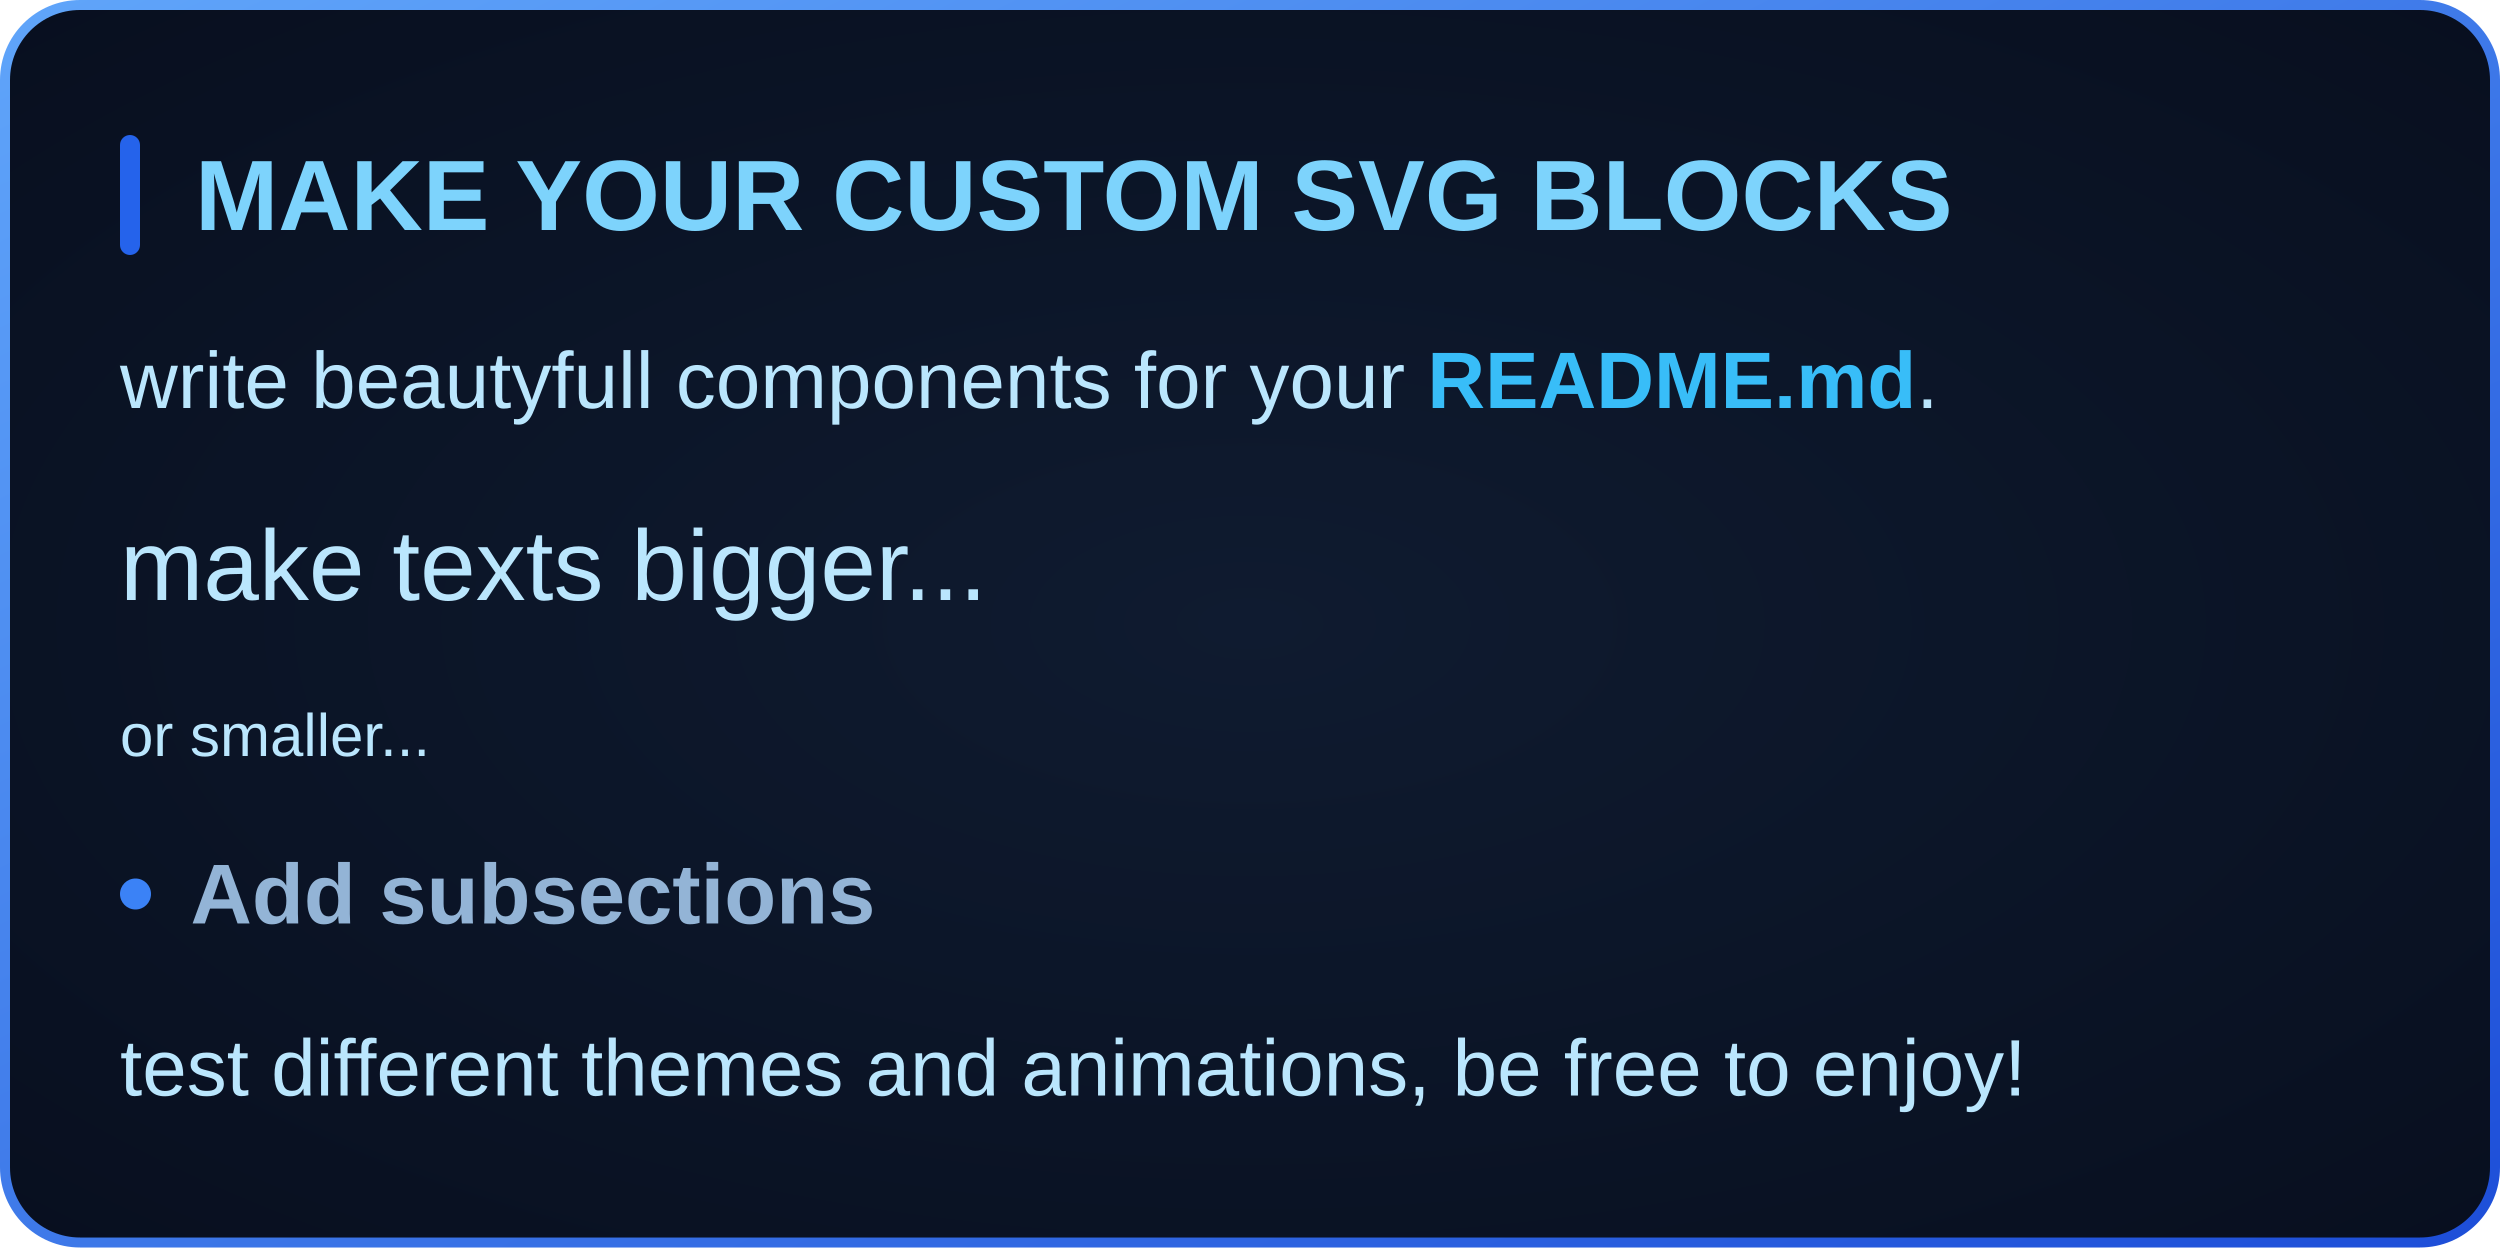
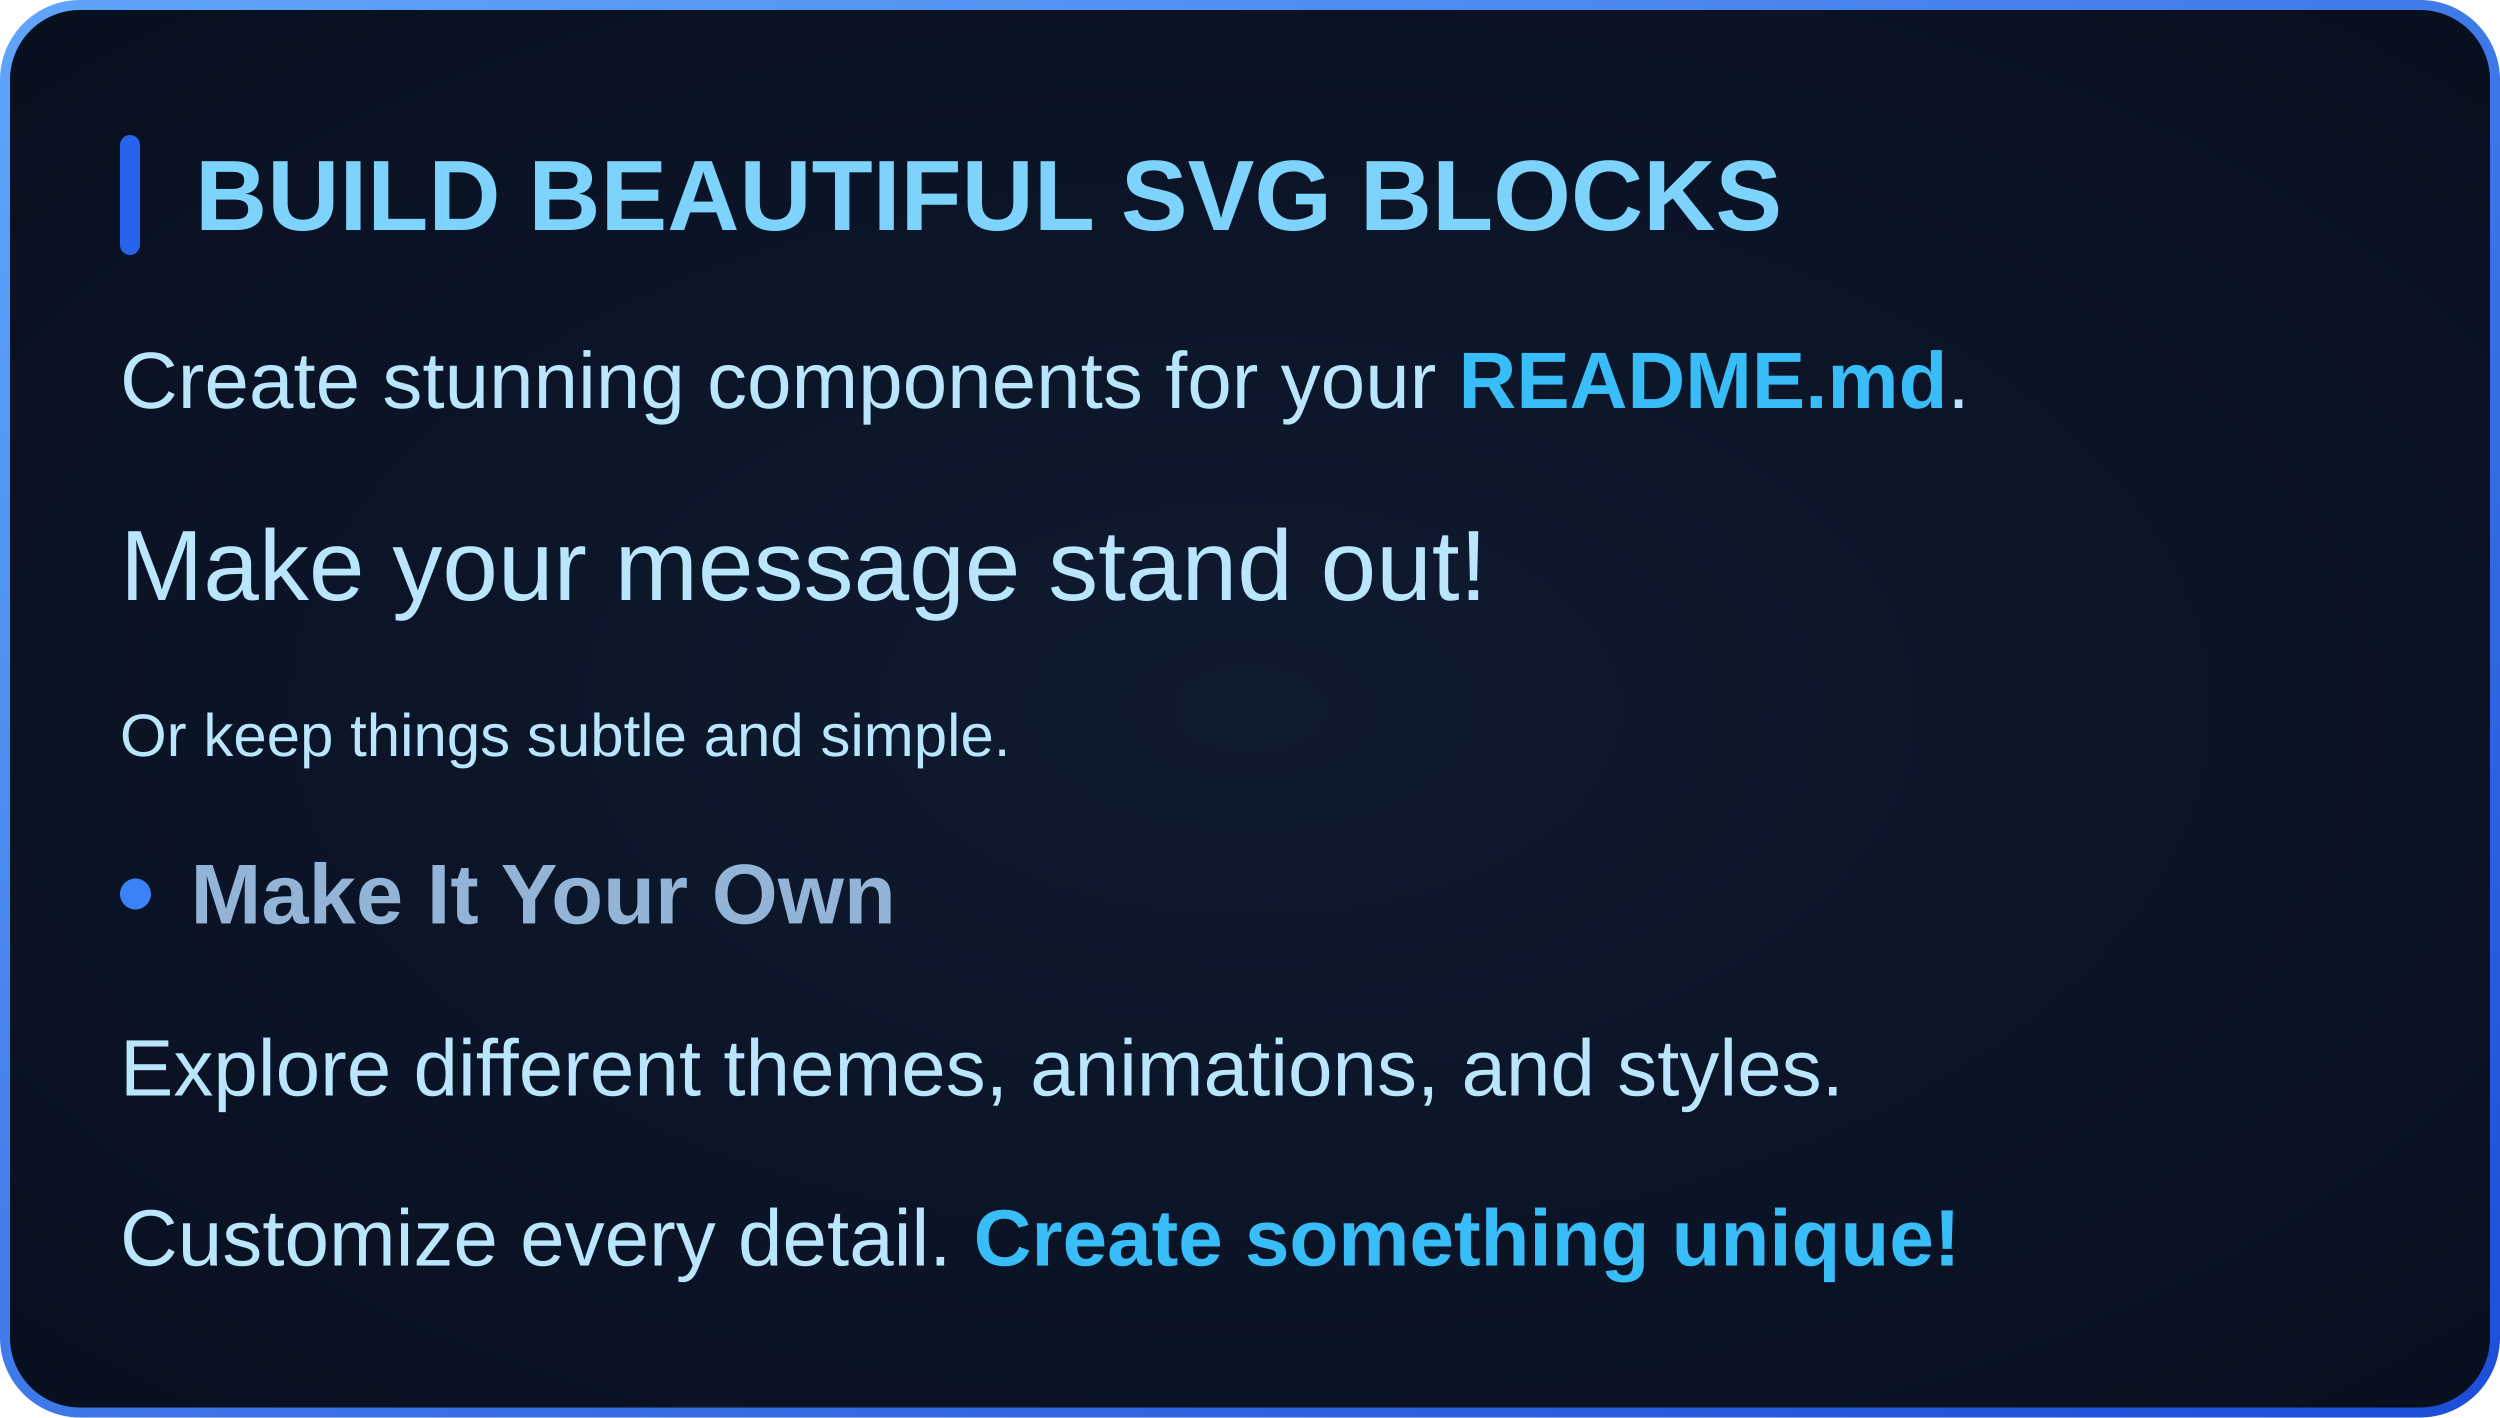
- <svg xmlns="http://www.w3.org/2000/svg" width="500" height="249.5" viewBox="0 0 500 249.5">
+ <svg xmlns="http://www.w3.org/2000/svg" width="500" height="283.5" viewBox="0 0 500 283.5">
  <style>
@keyframes entry {
  from { opacity: 0; transform: translateY(-24px); }
  to { opacity: 1; transform: none; }
}
.entry {
  animation: entry 0.8s ease-out both;
  transform-box: fill-box;
  transform-origin: center;
}
@media (prefers-reduced-motion: reduce) {
  .entry { animation: none; }
}
</style>
  <g class="entry">
    <defs>
      <radialGradient id="background" cx="0.5" cy="0.5" r="0.7">
        <stop offset="0" stop-color="#0F1B30" />
        <stop offset="1" stop-color="#080F1F" />
      </radialGradient>
      <linearGradient id="border" x1="0" y1="0" x2="1" y2="1">
        <stop offset="0" stop-color="#60A5FA" />
        <stop offset="1" stop-color="#1D4ED8" />
      </linearGradient>
    </defs>
-     <rect x="1" y="1" width="498" height="247.5" rx="15" fill="url(#background)" stroke="none" stroke-width="2" />
-     <rect x="1" y="1" width="498" height="247.5" rx="15" fill="none" stroke="url(#border)" stroke-width="2" />
+     <rect x="1" y="1" width="498" height="281.5" rx="15" fill="url(#background)" stroke="none" stroke-width="2" />
+     <rect x="1" y="1" width="498" height="281.5" rx="15" fill="none" stroke="url(#border)" stroke-width="2" />
    <g font-family="Arial, Helvetica, sans-serif">
      <rect x="24.0" y="27.0" width="4" height="24.0" rx="2" fill="#2563EB" />
-       <text x="39.0" y="46.0" font-size="20" fill="#7DD3FC" font-weight="700">MAKE YOUR CUSTOM SVG BLOCKS</text>
-       <text x="24.0" y="81.6" font-size="16" fill="#BAE6FD">write beautyfull components for your <tspan fill="#38BDF8" font-weight="700">README.md</tspan>.</text>
-       <text x="24.0" y="120.0" font-size="20" fill="#BAE6FD">make texts bigger...</text>
-       <text x="24.0" y="151.2" font-size="12" fill="#BAE6FD">or smaller...</text>
+       <text x="39.0" y="46.0" font-size="20" fill="#7DD3FC" font-weight="700">BUILD BEAUTIFUL SVG BLOCKS</text>
+       <text x="24.0" y="81.6" font-size="16" fill="#BAE6FD">Create stunning components for your <tspan fill="#38BDF8" font-weight="700">README.md</tspan>.</text>
+       <text x="24.0" y="120.0" font-size="20" fill="#BAE6FD">Make your message stand out!</text>
+       <text x="24.0" y="151.2" font-size="12" fill="#BAE6FD">Or keep things subtle and simple.</text>
      <circle cx="27.1" cy="178.8" r="3.1" fill="#3B82F6" />
-       <text x="38.1" y="184.7" font-size="17" fill="#93B4D6" font-weight="700">Add subsections</text>
-       <text x="24.0" y="219.1" font-size="16" fill="#BAE6FD">test different themes and animations, be free to enjoy!</text>
+       <text x="38.1" y="184.7" font-size="17" fill="#93B4D6" font-weight="700">Make It Your Own</text>
+       <text x="24.0" y="219.1" font-size="16" fill="#BAE6FD">Explore different themes, animations, and styles.</text>
+       <text x="24.0" y="253.1" font-size="16" fill="#BAE6FD">Customize every detail. <tspan fill="#38BDF8" font-weight="700">Create something unique!</tspan>
+       </text>
    </g>
  </g>
</svg>
